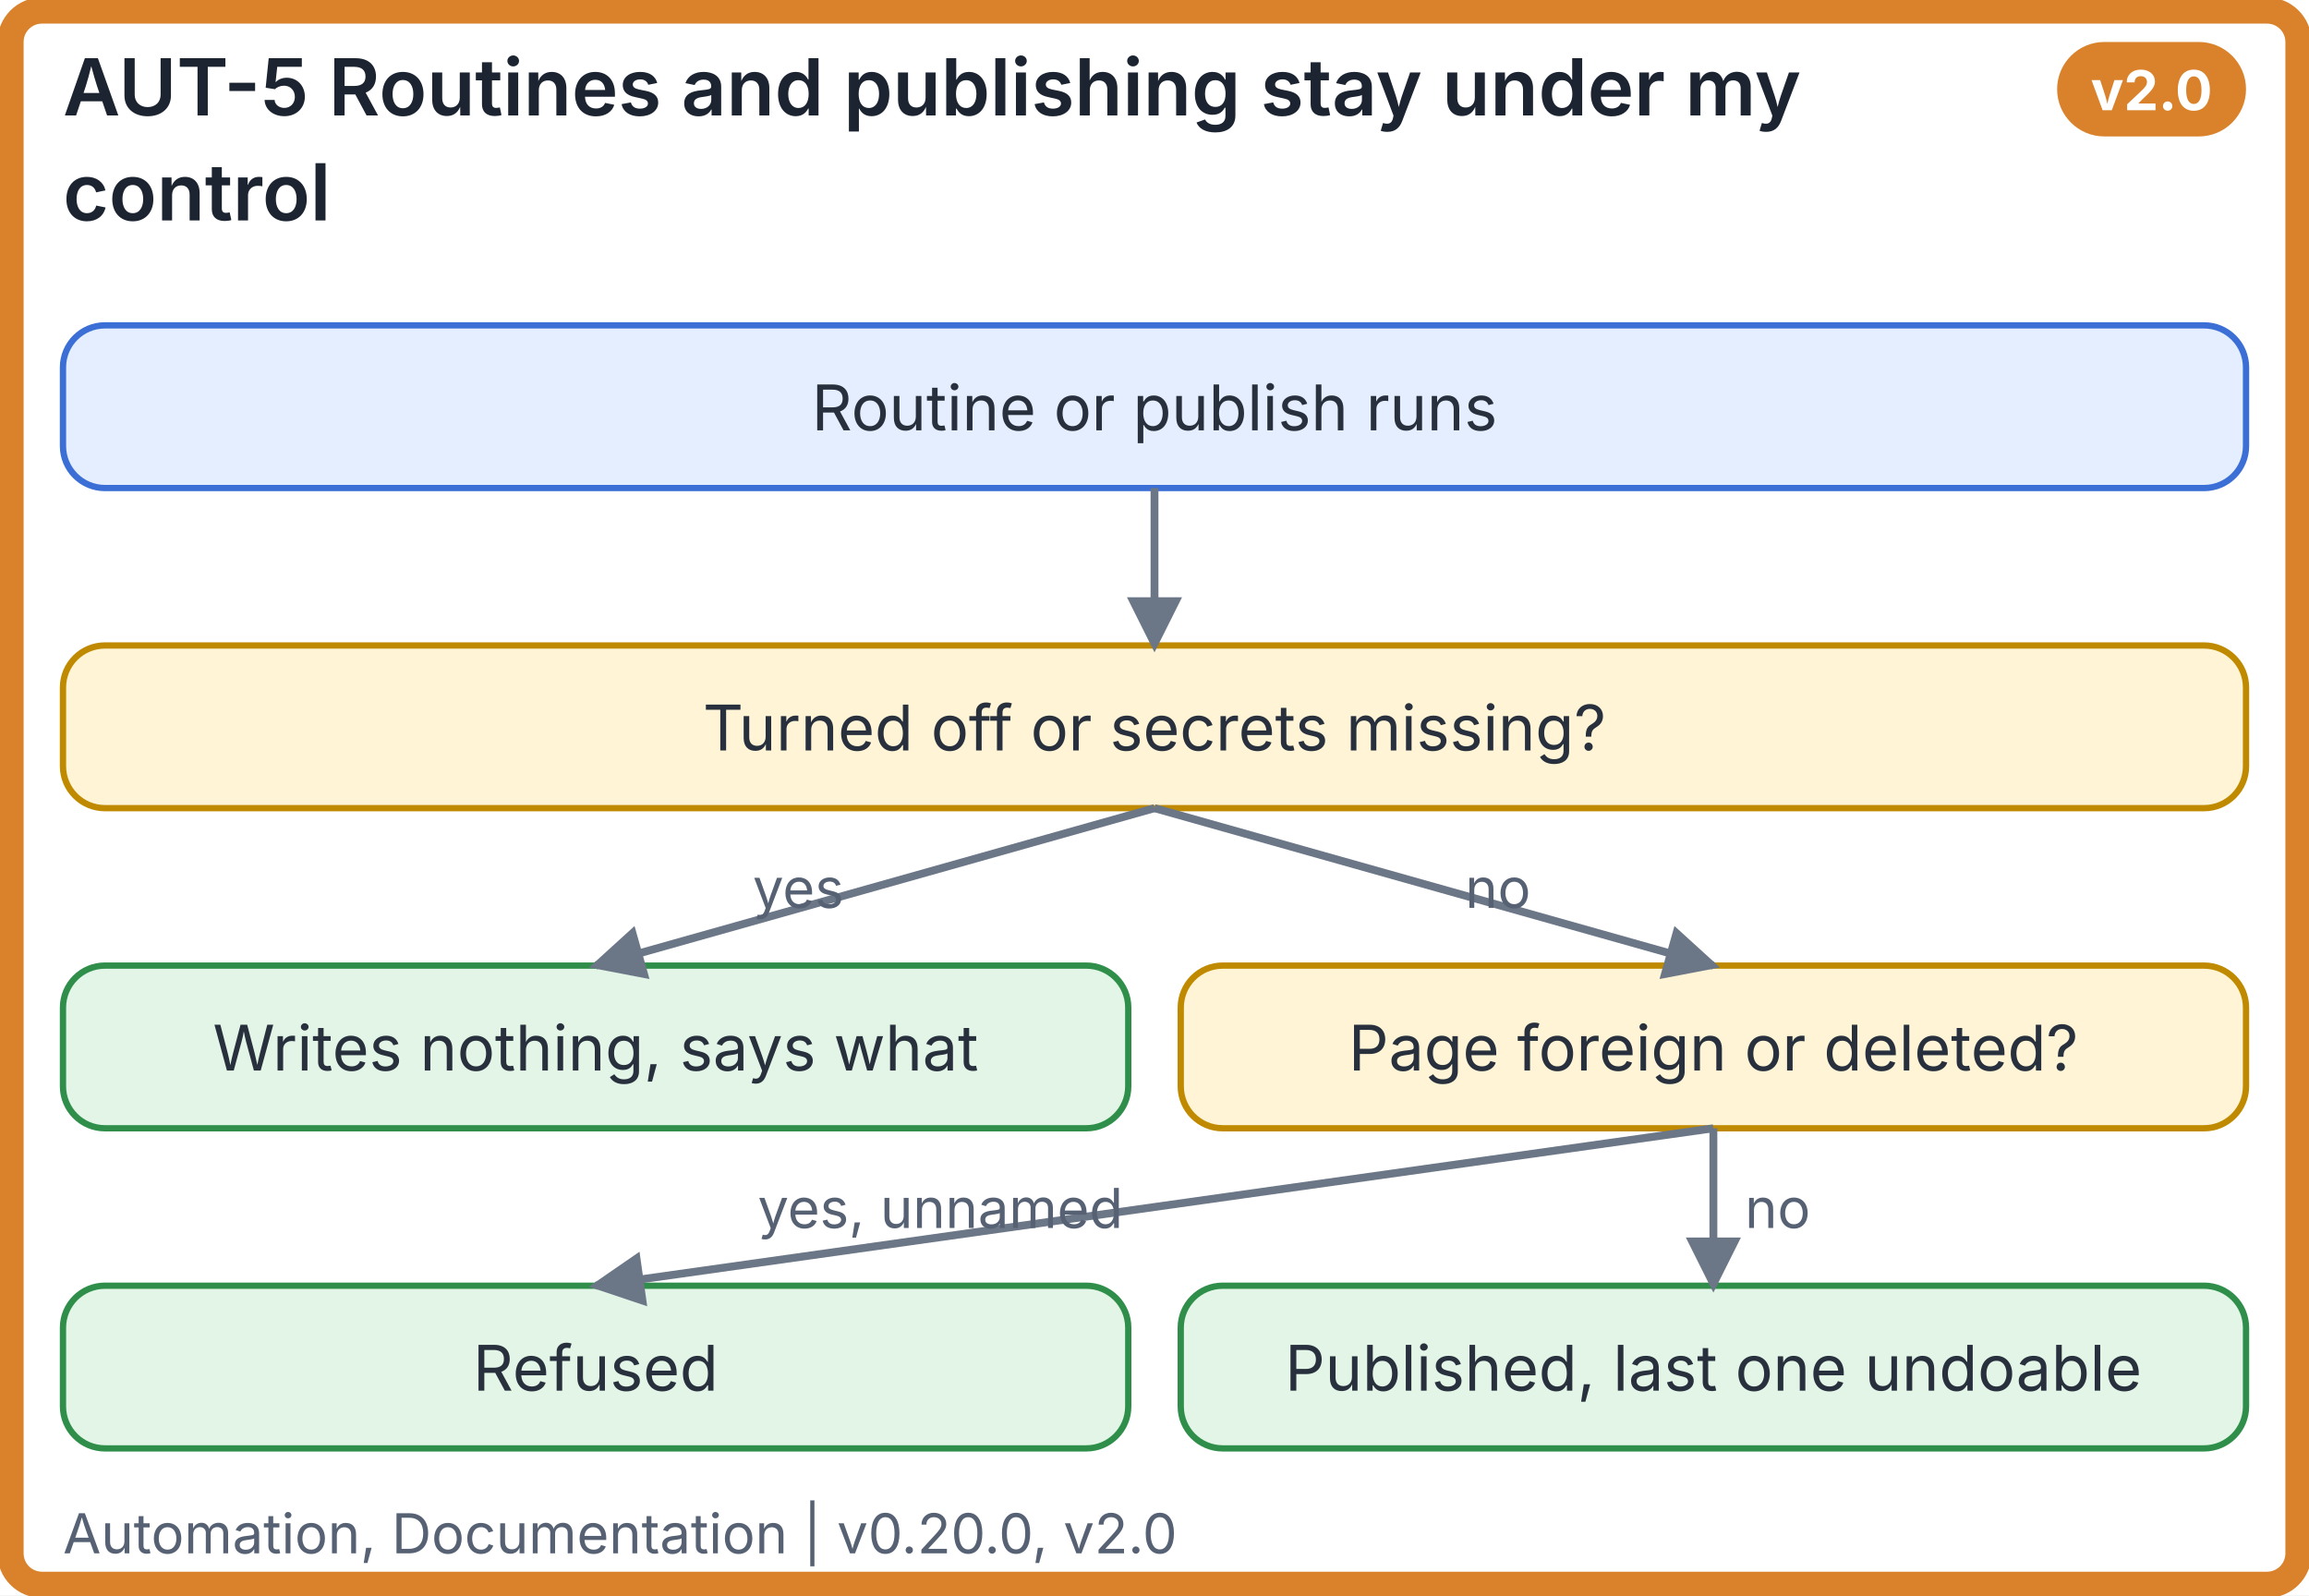
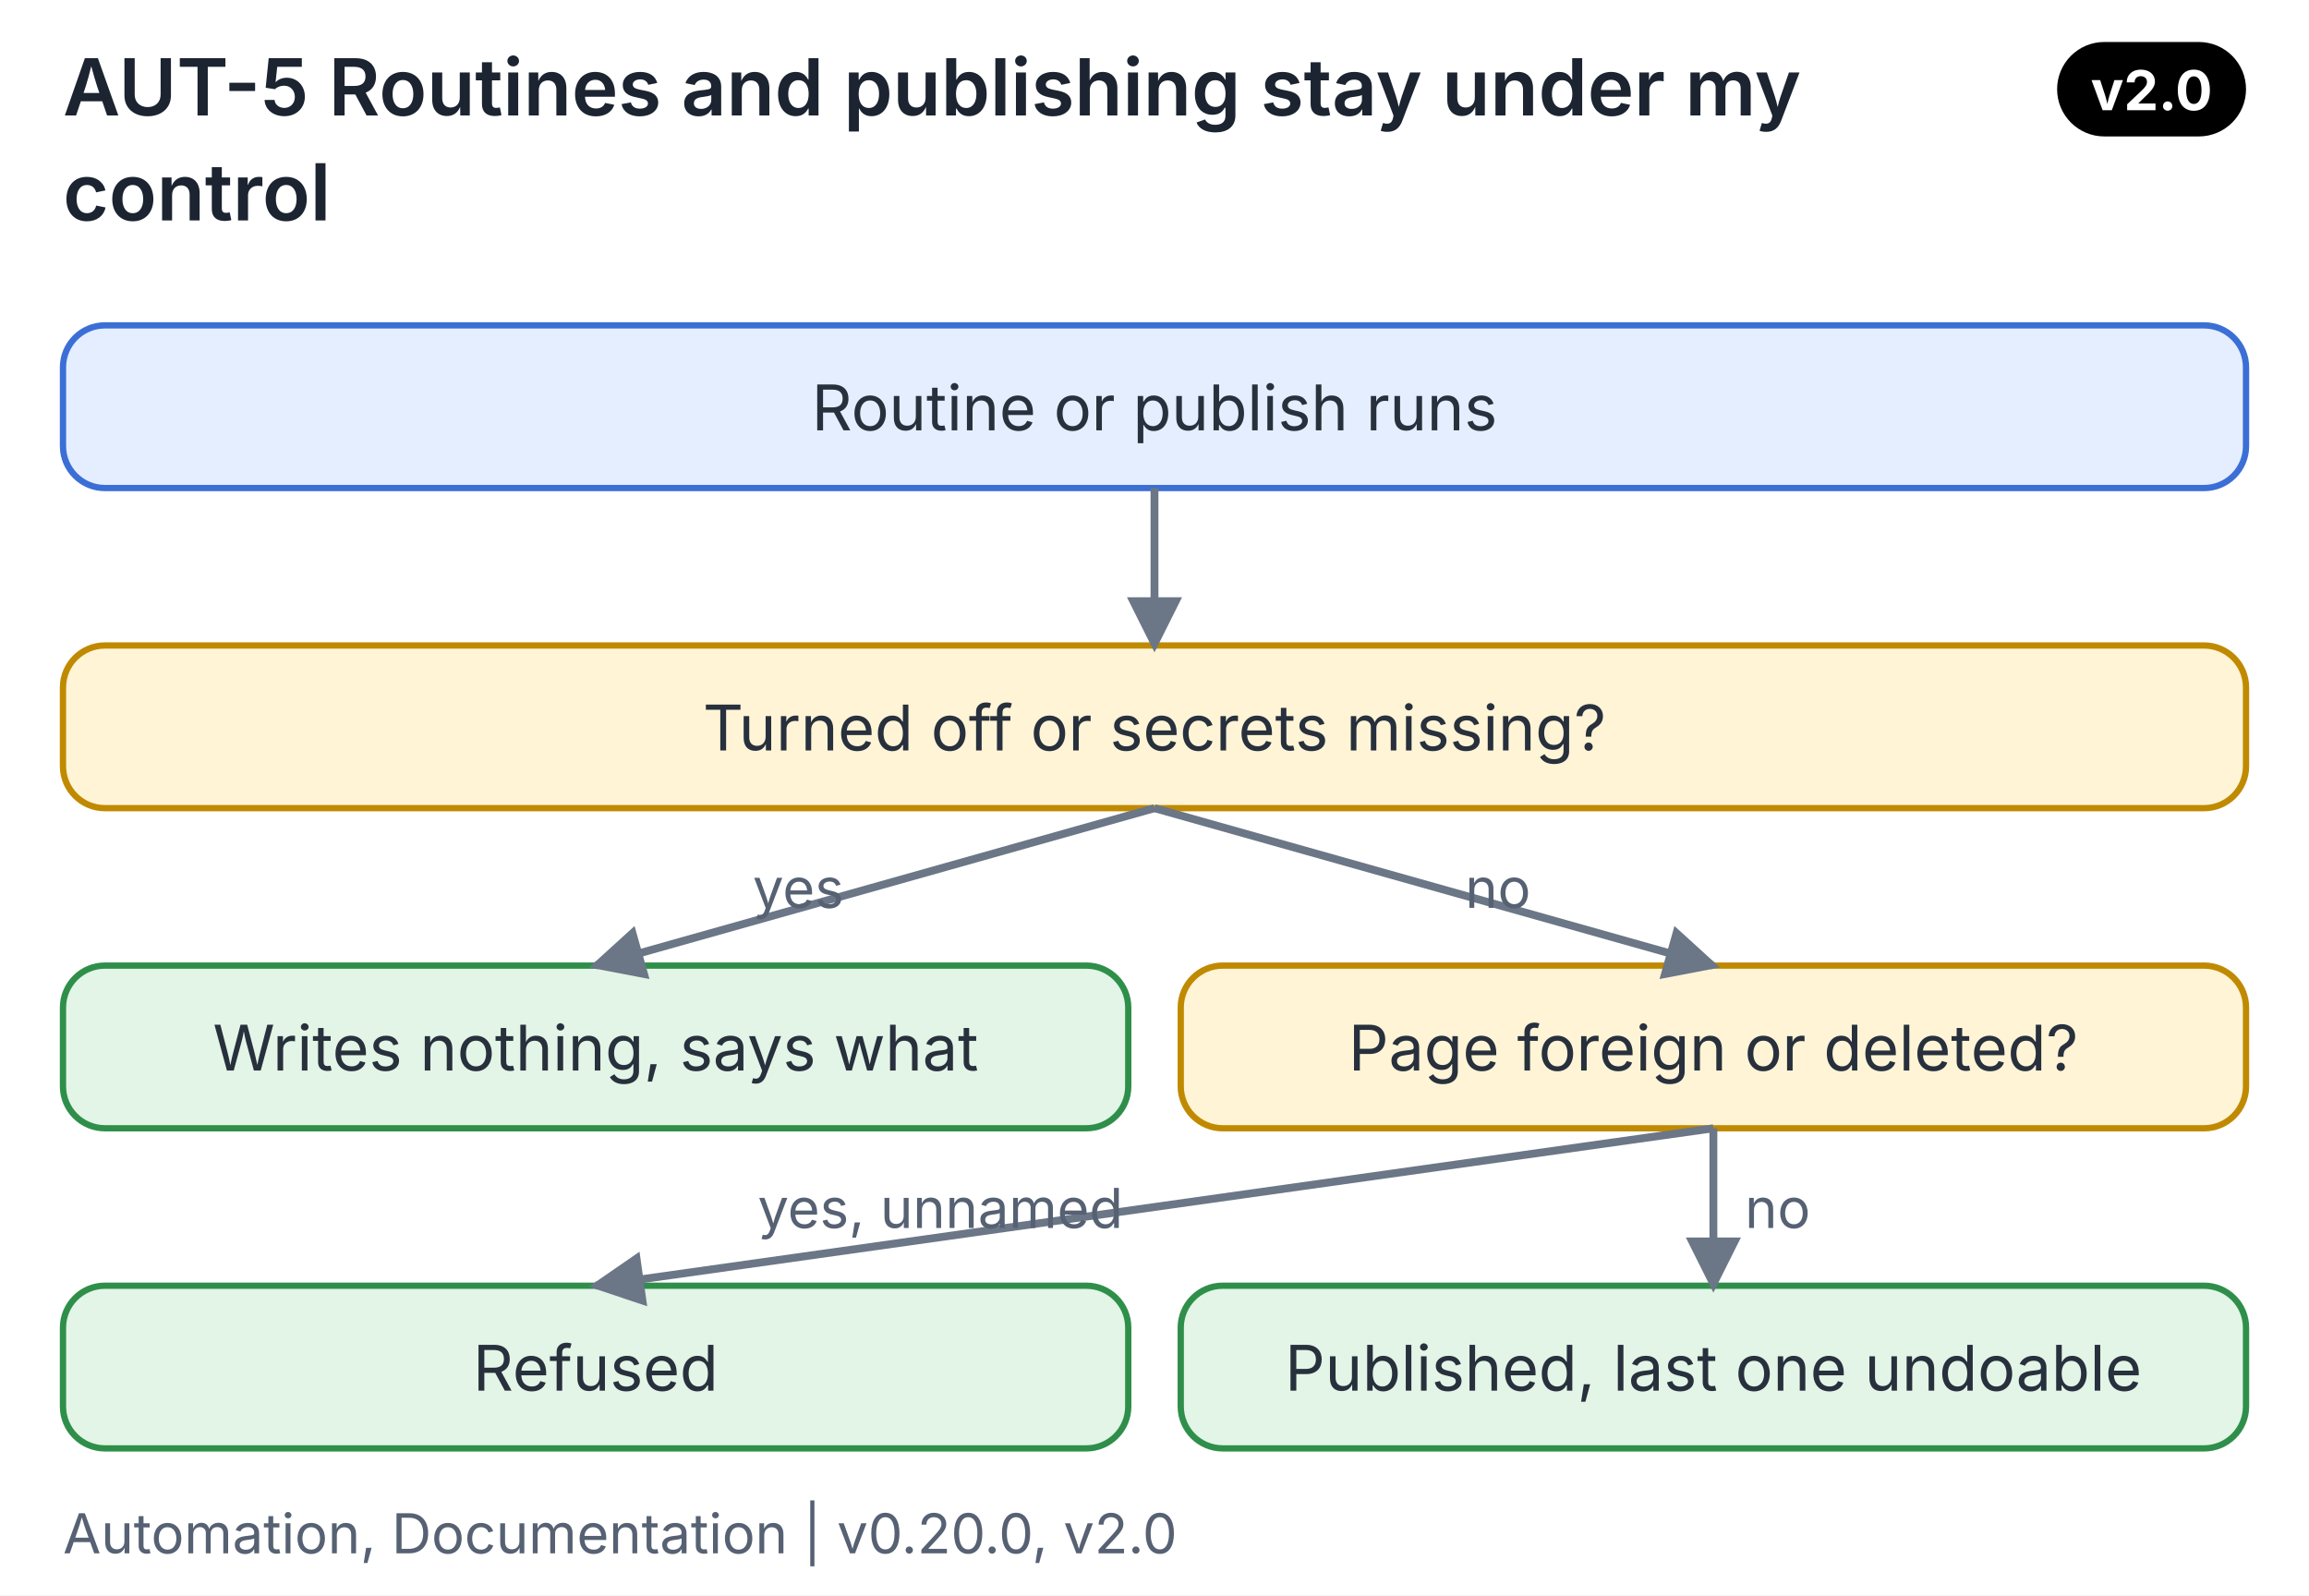
<svg xmlns="http://www.w3.org/2000/svg" viewBox="0 0 440 304" width="440" role="img" aria-label="Flow of AUT-5 Routines and publishing stay under my control">
  <style>
.f-t{font:600 15px system-ui,-apple-system,Segoe UI,sans-serif;fill:#1b2430}
.f-h{font:600 11px system-ui,-apple-system,Segoe UI,sans-serif;fill:#566173;letter-spacing:.05em}
.f-s{font:400 12px system-ui,-apple-system,Segoe UI,sans-serif;fill:#27303c}
.f-x{font:400 10.5px system-ui,-apple-system,Segoe UI,sans-serif;fill:#566173}
.f-you{fill:#e4eeff;stroke:#3b6fd6}
.f-step{fill:#f3f5f8;stroke:#8a94a3}
.f-gate{fill:#fff4d6;stroke:#c08a00}
.f-ok{fill:#e2f5e6;stroke:#2f8f4a}
.f-find{fill:#fde9e7;stroke:#c5483f}
.f-bg{fill:#ffffff}
.f-a{stroke:#6b7686;stroke-width:1.5;fill:none}
.f-ah{fill:#6b7686}
@media (prefers-color-scheme: dark){
.f-t{fill:#eef2f6}.f-h,.f-x{fill:#a3afbf}.f-s{fill:#e1e7ee}
.f-step{fill:#222b36;stroke:#5c6b7d}.f-you{fill:#162a4f;stroke:#6d9bf0}
.f-gate{fill:#3a2e0d;stroke:#d9a521}.f-find{fill:#3d1c1a;stroke:#e0736a}
.f-ok{fill:#153420;stroke:#4fb56c}.f-bg{fill:#12171d}.f-a{stroke:#9aa7b8}.f-ah{fill:#9aa7b8}
}

- .k-shipped{stroke:#8a94a3;stroke-width:1.5}.k-v20{stroke:#d9822b;stroke-width:5}.k-v21{stroke:#8a5cd6;stroke-width:5;stroke-dasharray:10 6}
- .p-shipped{fill:#2f8f4a}.p-v20{fill:#d9822b}.p-v21{fill:#8a5cd6}
+ .k-shipped{stroke:#8a94a3;stroke-width:1.5}.k-v20{stroke:#d9822b;stroke-width:5}.k-planned{stroke:#8a5cd6;stroke-width:5;stroke-dasharray:10 6}
+ .p-shipped{fill:#2f8f4a}.p-v20{fill:#d9822b}.p-planned{fill:#8a5cd6}
.f-pill{font:700 10.5px system-ui,-apple-system,Segoe UI,sans-serif;fill:#ffffff}
- @media (prefers-color-scheme: dark){.k-shipped{stroke:#5c6b7d}.k-v20{stroke:#f0a050}.k-v21{stroke:#b08cf0}.p-shipped{fill:#3d9c58}.p-v20{fill:#c46f1c}.p-v21{fill:#7a4cc6}}
+ @media (prefers-color-scheme: dark){.k-shipped{stroke:#5c6b7d}.k-v20{stroke:#f0a050}.k-planned{stroke:#b08cf0}.p-shipped{fill:#3d9c58}.p-v20{fill:#c46f1c}.p-planned{fill:#7a4cc6}}
</style>
  <defs>
    <marker id="ah" viewBox="0 0 8 8" refX="7" refY="4" markerWidth="7" markerHeight="7" orient="auto-start-reverse">
      <path d="M0 0 L8 4 L0 8 z" class="f-ah" />
    </marker>
  </defs>
  <rect width="440" height="304" class="f-bg" />
  <text x="12" y="22" class="f-t">AUT-5 Routines and publishing stay under my</text>
  <text x="12" y="42" class="f-t">control</text>
  <rect x="12.0" y="62" width="416.0" height="31" rx="8" class="f-you" stroke-width="1.2" />
  <text x="220.0" y="82" text-anchor="middle" class="f-s">Routine or publish runs</text>
  <rect x="12.0" y="123" width="416.0" height="31" rx="8" class="f-gate" stroke-width="1.2" />
  <text x="220.0" y="143" text-anchor="middle" class="f-s">Turned off or secrets missing?</text>
  <rect x="12.0" y="184" width="203.0" height="31" rx="8" class="f-ok" stroke-width="1.2" />
  <text x="113.5" y="204" text-anchor="middle" class="f-s">Writes nothing, says what</text>
  <rect x="225.0" y="184" width="203.0" height="31" rx="8" class="f-gate" stroke-width="1.2" />
  <text x="326.5" y="204" text-anchor="middle" class="f-s">Page foreign or deleted?</text>
  <rect x="12.0" y="245" width="203.0" height="31" rx="8" class="f-ok" stroke-width="1.2" />
  <text x="113.5" y="265" text-anchor="middle" class="f-s">Refused</text>
  <rect x="225.0" y="245" width="203.0" height="31" rx="8" class="f-ok" stroke-width="1.2" />
  <text x="326.5" y="265" text-anchor="middle" class="f-s">Published, last one undoable</text>
  <path d="M220.0 93.0 L220.0 123.0" class="f-a" marker-end="url(#ah)" />
  <path d="M220.0 154.0 L113.5 184.0" class="f-a" marker-end="url(#ah)" />
  <text x="160.8" y="173.0" text-anchor="end" class="f-x">yes</text>
  <path d="M220.0 154.0 L326.5 184.0" class="f-a" marker-end="url(#ah)" />
  <text x="279.2" y="173.0" text-anchor="start" class="f-x">no</text>
  <path d="M326.5 215.0 L113.5 245.0" class="f-a" marker-end="url(#ah)" />
  <text x="214.0" y="234.0" text-anchor="end" class="f-x">yes, unnamed</text>
  <path d="M326.5 215.0 L326.5 245.0" class="f-a" marker-end="url(#ah)" />
  <text x="332.5" y="234.0" text-anchor="start" class="f-x">no</text>
  <text x="12" y="296" class="f-x">Automation, Documentation | v0.20.0, v2.0</text>
-   <rect x="2" y="2" width="436" height="300" rx="6" fill="none" class="k-v20" />
-   <rect x="392" y="8" width="36" height="18" rx="9" class="p-v20" />
+   <rect x="2" y="2" width="436" height="300" rx="6" fill="none" class="k-v2.0" />
+   <rect x="392" y="8" width="36" height="18" rx="9" class="p-v2.0" />
  <text x="410" y="21" text-anchor="middle" class="f-pill">v2.0</text>
</svg>
